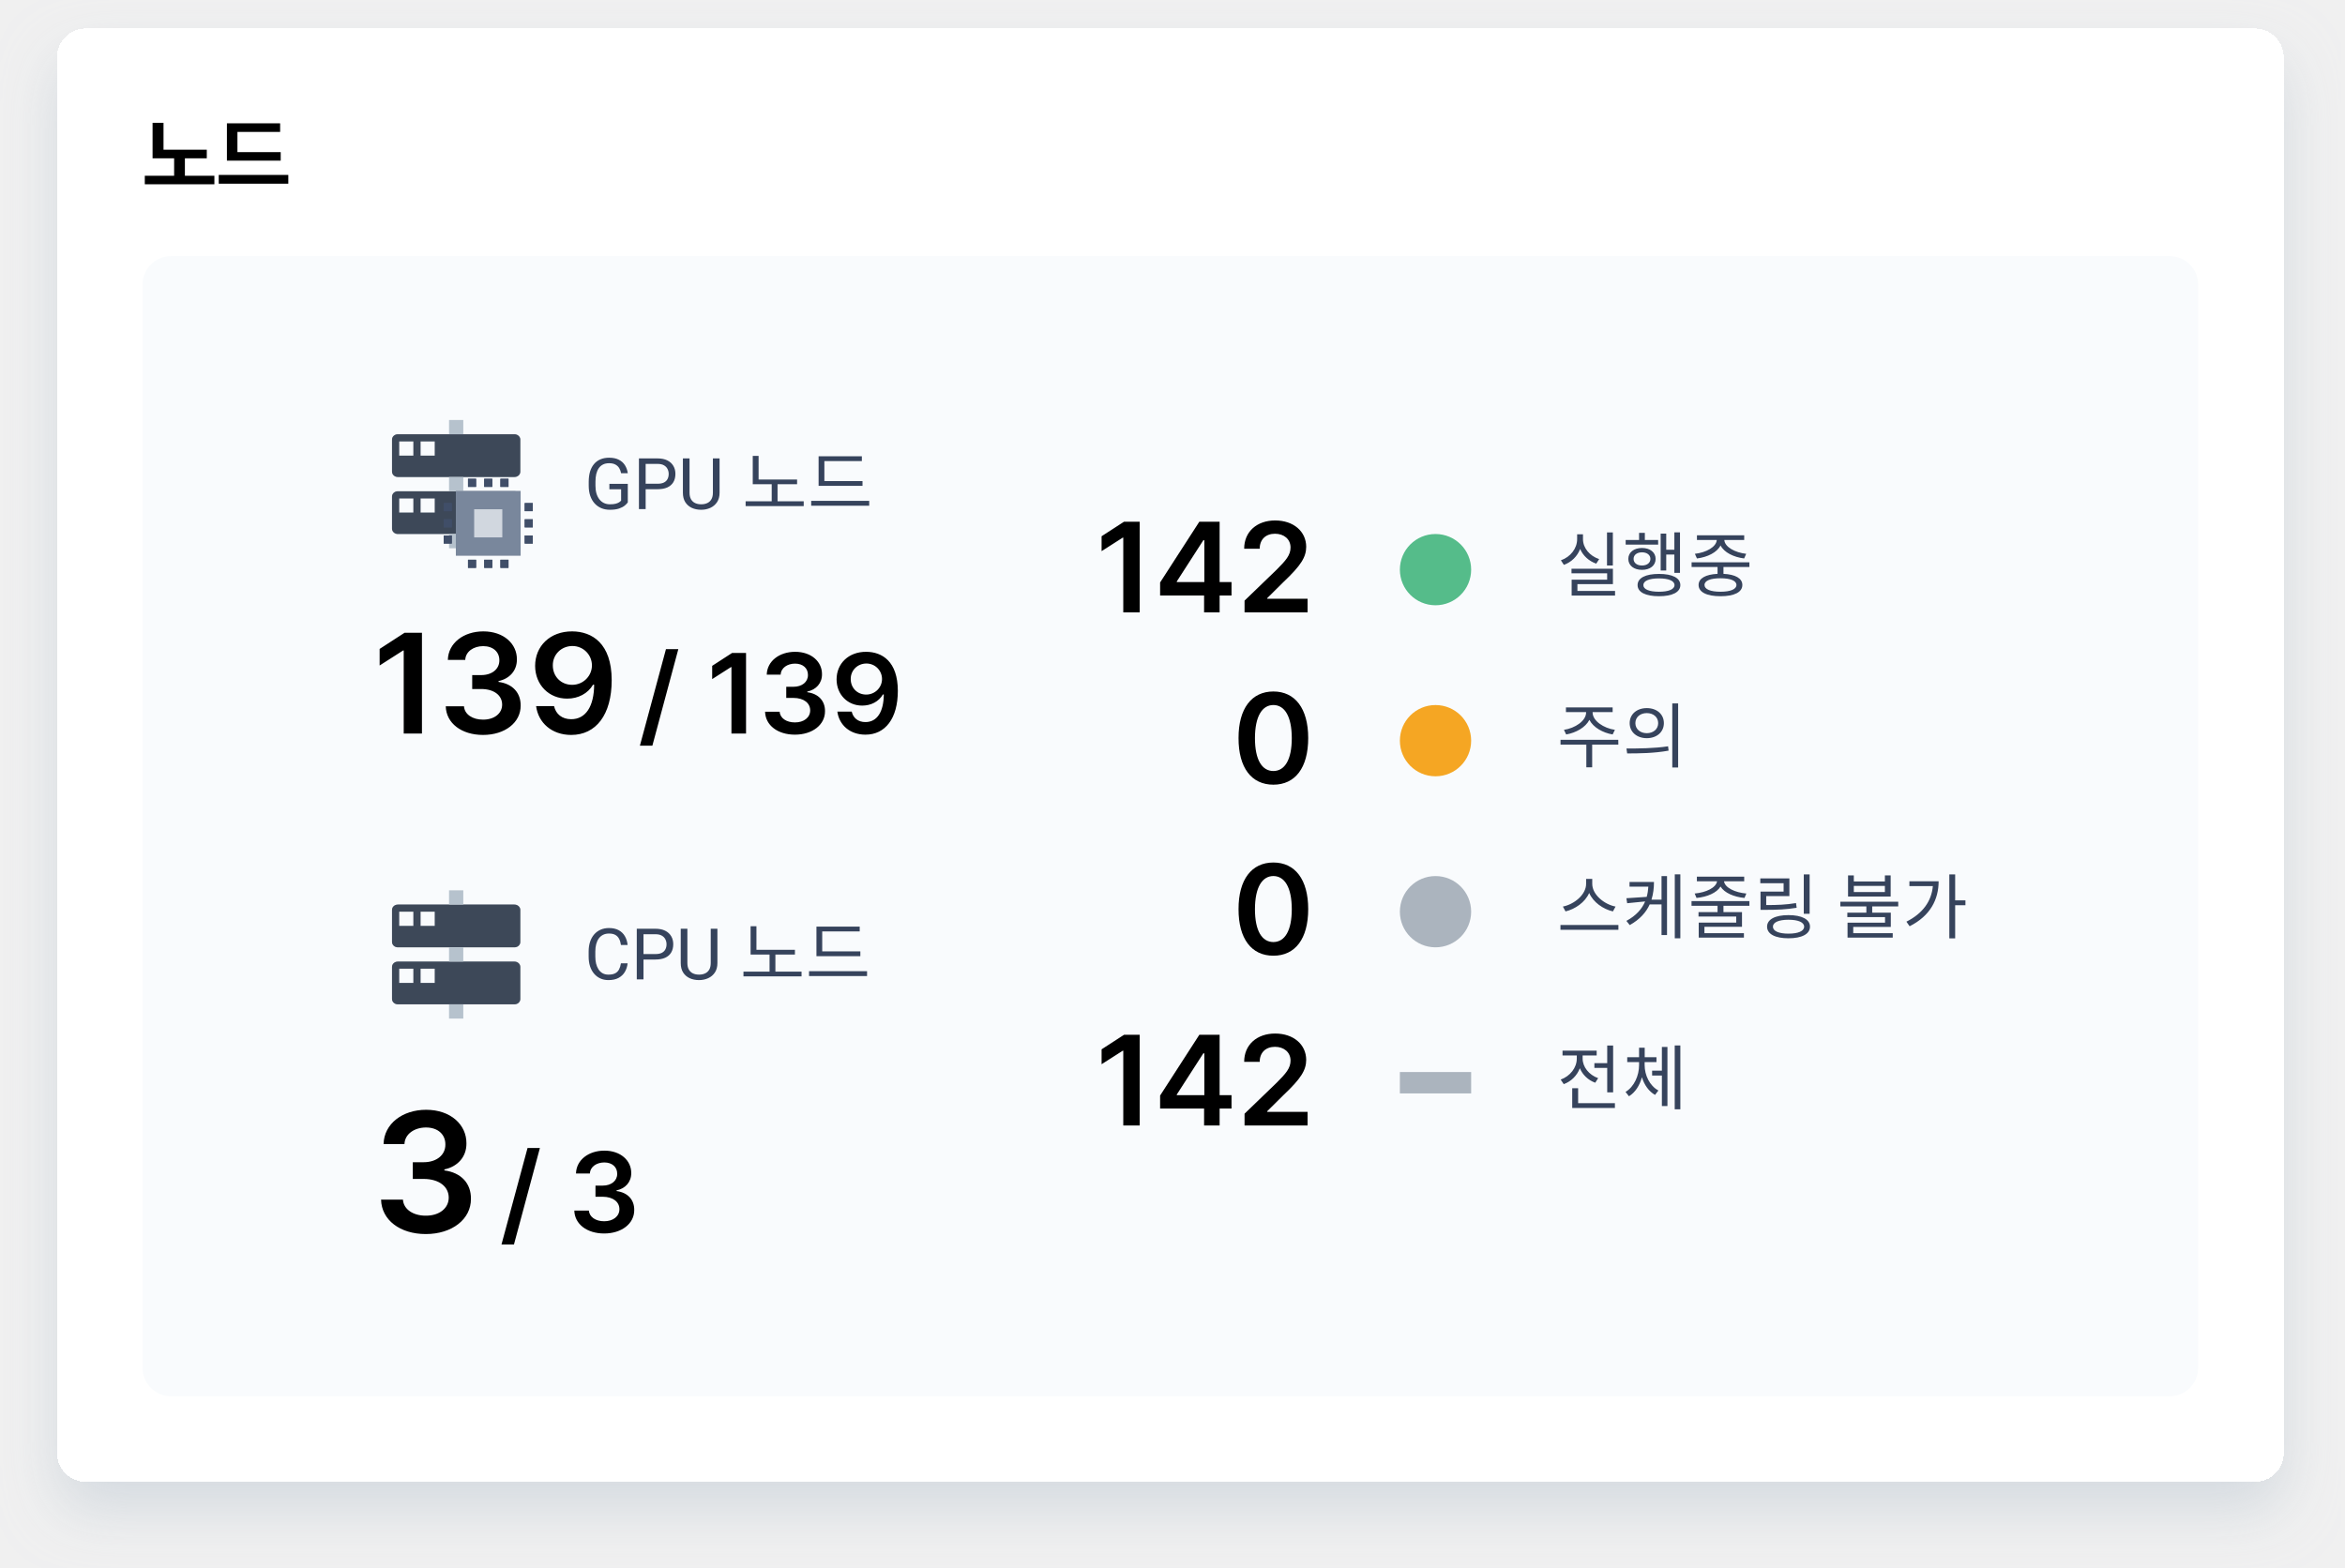
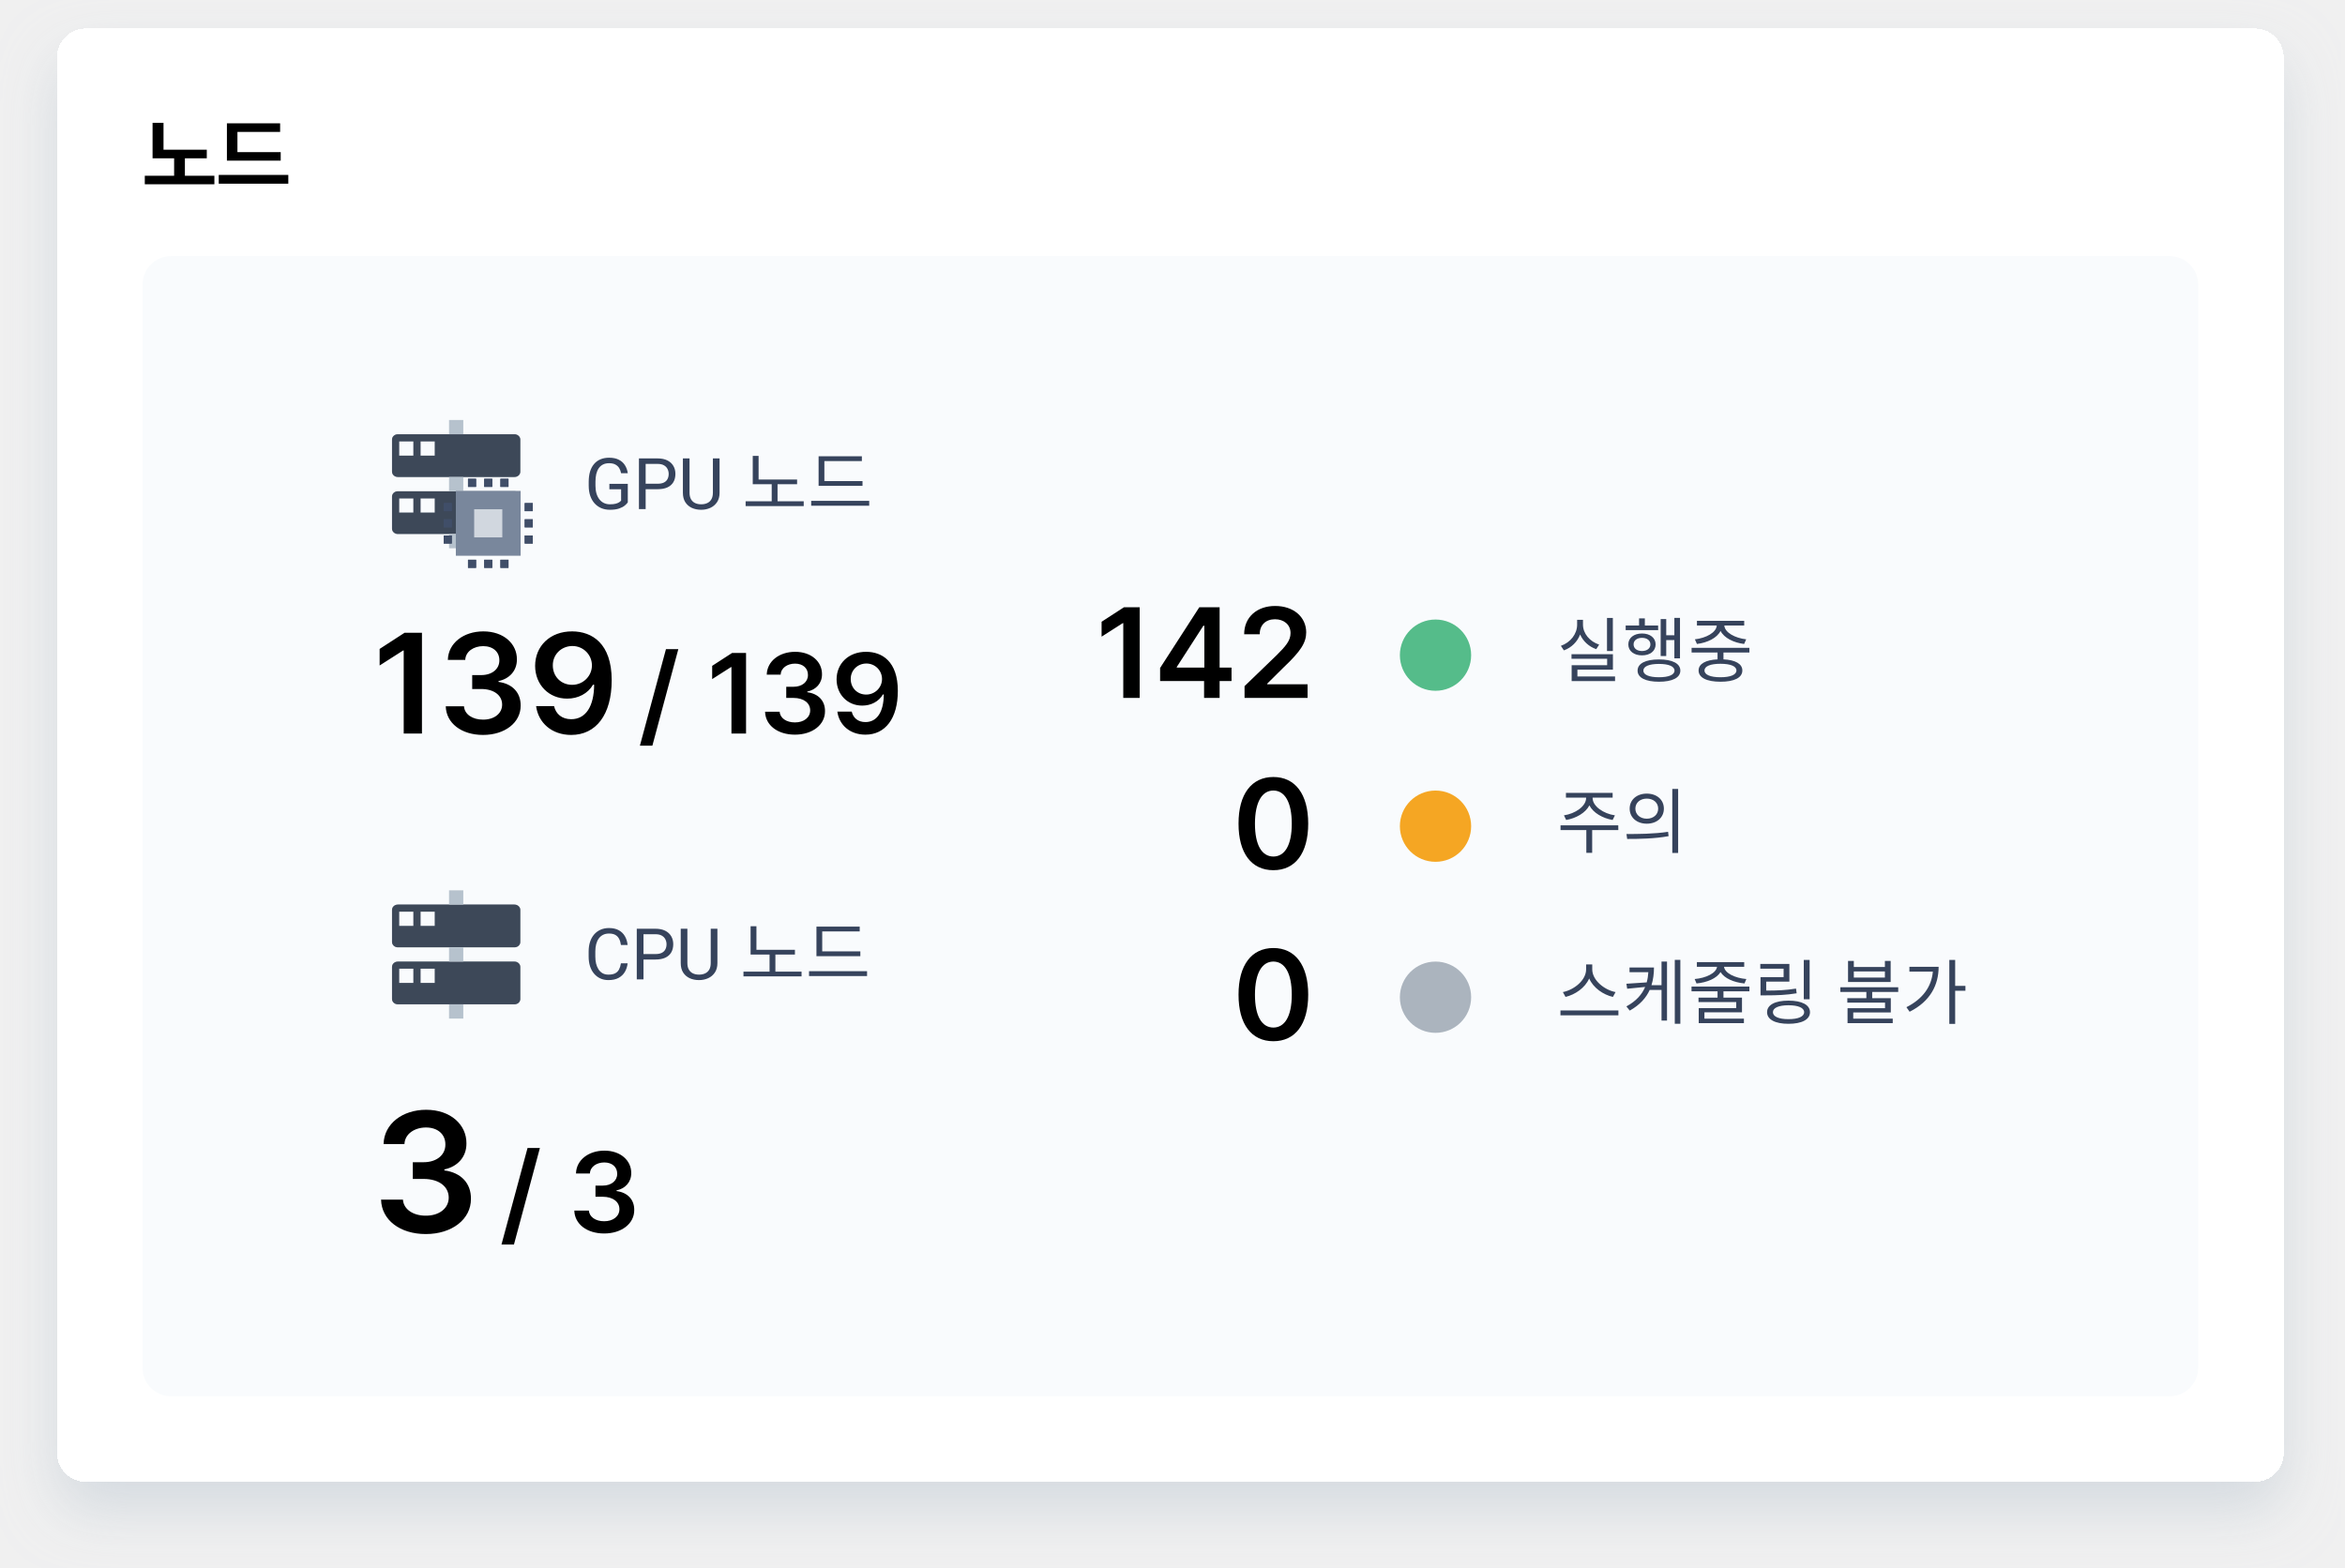
<svg xmlns="http://www.w3.org/2000/svg" width="329" height="220" viewBox="0 0 329 220" fill="none">
-   <g filter="url(#filter0_d_2837_27589)">
+   <g filter="url(#filter0_d_2895_35119)">
    <path d="M8 8C8 5.791 9.791 4 12 4H316.4C318.609 4 320.4 5.791 320.4 8V203.937C320.4 206.146 318.609 207.937 316.4 207.937H12C9.791 207.937 8 206.146 8 203.937V8Z" fill="white" shape-rendering="crispEdges" />
    <path d="M29.012 21.008V22.215H25.941V24.664H30.078V25.859H20.316V24.664H24.43V22.215H21.406V17.234H22.941V21.008H29.012ZM39.383 21.348V22.543H31.836V17.305H39.301V18.512H33.312V21.348H39.383ZM30.688 25.777V24.547H40.449V25.777H30.688Z" fill="black" />
    <rect x="20" y="35.937" width="288.4" height="160" rx="4" fill="#F9FBFD" />
-     <g clip-path="url(#clip0_2837_27589)">
+     <g clip-path="url(#clip0_2895_35119)">
      <path fill-rule="evenodd" clip-rule="evenodd" d="M55 61.685C55 61.272 55.36 60.937 55.82 60.937H72.18C72.632 60.937 73 61.277 73 61.685V66.189C73 66.602 72.64 66.937 72.18 66.937H55.82C55.369 66.937 55.003 66.602 55 66.189V61.685ZM59 61.937V63.937H61V61.937H59ZM56 61.937V63.937H58V61.937H56ZM55 69.685C55 69.272 55.36 68.937 55.82 68.937H72.18C72.632 68.937 73 69.277 73 69.685V74.189C73 74.602 72.64 74.937 72.18 74.937H55.82C55.369 74.937 55.003 74.602 55 74.189V69.685ZM59 69.937V71.937H61V69.937H59ZM56 69.937V71.937H58V69.937H56Z" fill="#5F708A" />
      <path fill-rule="evenodd" clip-rule="evenodd" d="M55 61.685C55 61.272 55.36 60.937 55.82 60.937H72.18C72.632 60.937 73 61.277 73 61.685V66.189C73 66.602 72.64 66.937 72.18 66.937H55.82C55.369 66.937 55.003 66.602 55 66.189V61.685ZM59 61.937V63.937H61V61.937H59ZM56 61.937V63.937H58V61.937H56ZM55 69.685C55 69.272 55.36 68.937 55.82 68.937H72.18C72.632 68.937 73 69.277 73 69.685V74.189C73 74.602 72.64 74.937 72.18 74.937H55.82C55.369 74.937 55.003 74.602 55 74.189V69.685ZM59 69.937V71.937H61V69.937H59ZM56 69.937V71.937H58V69.937H56Z" fill="black" fill-opacity="0.2" />
      <path fill-rule="evenodd" clip-rule="evenodd" d="M55 61.685C55 61.272 55.36 60.937 55.82 60.937H72.18C72.632 60.937 73 61.277 73 61.685V66.189C73 66.602 72.64 66.937 72.18 66.937H55.82C55.369 66.937 55.003 66.602 55 66.189V61.685ZM59 61.937V63.937H61V61.937H59ZM56 61.937V63.937H58V61.937H56ZM55 69.685C55 69.272 55.36 68.937 55.82 68.937H72.18C72.632 68.937 73 69.277 73 69.685V74.189C73 74.602 72.64 74.937 72.18 74.937H55.82C55.369 74.937 55.003 74.602 55 74.189V69.685ZM59 69.937V71.937H61V69.937H59ZM56 69.937V71.937H58V69.937H56Z" fill="black" fill-opacity="0.2" />
      <path fill-rule="evenodd" clip-rule="evenodd" d="M63 58.937H65V60.937H63V58.937ZM63 66.937H65V68.937H63V66.937ZM63 74.937H65V76.937H63V74.937Z" fill="#B6C2CD" />
      <path d="M63.955 77.983V68.891L73.046 68.892V77.983H63.955Z" fill="#79879C" />
      <path fill-rule="evenodd" clip-rule="evenodd" d="M65.659 67.187V68.323H66.795V67.187H65.659ZM67.932 67.187V68.323H69.068V67.187H67.932ZM70.205 67.187V68.323H71.341V67.187H70.205ZM62.25 70.597V71.733H63.386V70.596L62.25 70.597ZM73.614 70.597V71.733H74.75V70.596L73.614 70.597ZM62.25 72.869V74.006H63.386V72.869H62.25ZM73.614 72.869V74.006H74.75V72.869H73.614ZM62.25 75.142V76.278H63.386V75.142H62.25ZM73.614 75.142V76.278H74.75V75.142H73.614ZM65.659 78.551V79.687H66.795V78.551H65.659ZM67.932 78.551V79.687H69.068V78.551H67.932ZM70.205 78.551V79.687H71.341V78.551H70.205Z" fill="#404E68" />
      <path fill-rule="evenodd" clip-rule="evenodd" d="M65.659 67.187V68.323H66.795V67.187H65.659ZM67.932 67.187V68.323H69.068V67.187H67.932ZM70.205 67.187V68.323H71.341V67.187H70.205ZM62.25 70.596V71.733H63.386V70.596H62.25ZM73.614 70.596V71.733H74.75V70.596H73.614ZM62.25 72.869V74.006H63.386V72.869H62.25ZM73.614 72.869V74.006H74.75V72.869H73.614ZM62.25 75.142V76.278H63.386V75.142H62.25ZM73.614 75.142V76.278H74.75V75.142H73.614ZM65.659 78.551V79.687H66.795V78.551H65.659ZM67.932 78.551V79.687H69.068V78.551H67.932ZM70.205 78.551V79.687H71.341V78.551H70.205Z" fill="#404E68" />
      <path d="M66.525 71.463H70.473V75.411H66.525V71.463Z" fill="#D1D7DF" />
    </g>
    <path d="M88.079 67.897V70.5C87.991 70.63 87.851 70.776 87.659 70.939C87.467 71.099 87.202 71.239 86.863 71.359C86.528 71.476 86.095 71.535 85.564 71.535C85.132 71.535 84.733 71.46 84.368 71.31C84.007 71.157 83.693 70.936 83.426 70.646C83.162 70.353 82.957 69.998 82.811 69.582C82.667 69.162 82.596 68.686 82.596 68.156V67.604C82.596 67.074 82.658 66.6 82.781 66.183C82.908 65.767 83.094 65.413 83.338 65.124C83.582 64.831 83.882 64.609 84.236 64.46C84.591 64.307 84.998 64.23 85.457 64.23C86.001 64.23 86.455 64.325 86.819 64.513C87.187 64.699 87.474 64.956 87.679 65.285C87.887 65.614 88.02 65.988 88.079 66.408H87.137C87.094 66.151 87.01 65.916 86.883 65.705C86.759 65.493 86.582 65.324 86.351 65.197C86.12 65.067 85.822 65.002 85.457 65.002C85.128 65.002 84.843 65.062 84.603 65.182C84.362 65.303 84.163 65.475 84.007 65.7C83.851 65.924 83.733 66.196 83.655 66.515C83.58 66.834 83.543 67.194 83.543 67.594V68.156C83.543 68.566 83.59 68.932 83.685 69.254C83.782 69.577 83.921 69.852 84.1 70.08C84.279 70.304 84.492 70.475 84.739 70.592C84.99 70.71 85.267 70.768 85.569 70.768C85.905 70.768 86.176 70.74 86.385 70.685C86.593 70.627 86.756 70.558 86.873 70.48C86.99 70.399 87.08 70.322 87.142 70.251V68.659H85.496V67.897H88.079ZM92.264 68.649H90.364V67.882H92.264C92.632 67.882 92.929 67.824 93.157 67.707C93.385 67.59 93.551 67.427 93.655 67.218C93.763 67.01 93.816 66.772 93.816 66.505C93.816 66.261 93.763 66.032 93.655 65.817C93.551 65.602 93.385 65.43 93.157 65.299C92.929 65.166 92.632 65.099 92.264 65.099H90.584V71.437H89.642V64.328H92.264C92.801 64.328 93.255 64.421 93.626 64.606C93.997 64.792 94.279 65.049 94.471 65.378C94.663 65.703 94.759 66.076 94.759 66.496C94.759 66.951 94.663 67.341 94.471 67.663C94.279 67.985 93.997 68.231 93.626 68.4C93.255 68.566 92.801 68.649 92.264 68.649ZM100.018 64.328H100.955V69.137C100.955 69.671 100.836 70.115 100.599 70.47C100.361 70.825 100.045 71.092 99.651 71.271C99.261 71.447 98.836 71.535 98.377 71.535C97.895 71.535 97.459 71.447 97.068 71.271C96.681 71.092 96.373 70.825 96.145 70.47C95.921 70.115 95.809 69.671 95.809 69.137V64.328H96.741V69.137C96.741 69.508 96.81 69.814 96.946 70.055C97.083 70.296 97.273 70.475 97.518 70.592C97.765 70.71 98.051 70.768 98.377 70.768C98.706 70.768 98.992 70.71 99.236 70.592C99.484 70.475 99.676 70.296 99.812 70.055C99.949 69.814 100.018 69.508 100.018 69.137V64.328ZM109.09 70.347H112.76V71.017H104.61V70.347H108.27V67.947H105.61V63.977H106.43V67.287H111.83V67.947H109.09V70.347ZM121.009 67.507V68.177H114.849V64.027H120.919V64.707H115.659V67.507H121.009ZM113.809 70.287H121.949V70.967H113.809V70.287Z" fill="#36435C" />
    <path d="M59.199 88.796V102.937H56.641V91.277H56.562L53.262 93.386V91.062L56.758 88.796H59.199ZM67.773 103.132C64.756 103.132 62.598 101.492 62.539 99.109H65.098C65.166 100.242 66.299 100.994 67.773 100.984C69.326 100.994 70.449 100.134 70.449 98.875C70.449 97.605 69.356 96.697 67.519 96.687H66.25V94.734H67.519C69.023 94.734 70.068 93.894 70.059 92.664C70.068 91.472 69.17 90.671 67.793 90.671C66.465 90.671 65.322 91.414 65.273 92.605H62.832C62.891 90.232 65.049 88.601 67.812 88.601C70.684 88.601 72.539 90.359 72.519 92.527C72.539 94.109 71.484 95.252 69.941 95.574V95.691C71.934 95.955 73.066 97.234 73.047 99.011C73.066 101.404 70.83 103.132 67.773 103.132ZM80.293 88.601C83.057 88.621 85.811 90.271 85.82 95.437C85.82 100.31 83.613 103.132 80.137 103.132C77.412 103.132 75.527 101.433 75.215 99.09H77.734C77.988 100.213 78.857 100.925 80.137 100.925C82.188 100.925 83.34 99.119 83.359 96.082H83.203C82.49 97.312 81.123 98.045 79.57 98.035C77.041 98.045 75.088 96.121 75.078 93.445C75.078 90.681 77.158 88.582 80.293 88.601ZM77.559 93.386C77.559 94.91 78.691 96.101 80.273 96.101C81.846 96.101 83.057 94.832 83.047 93.367C83.047 91.931 81.894 90.662 80.312 90.652C78.721 90.662 77.539 91.873 77.559 93.386ZM95.168 91.093L91.527 104.64H89.777L93.434 91.093H95.168ZM104.668 91.625V102.937H102.621V93.609H102.559L99.918 95.296V93.437L102.715 91.625H104.668ZM111.527 103.093C109.113 103.093 107.387 101.781 107.34 99.875H109.387C109.441 100.781 110.348 101.382 111.527 101.375C112.77 101.382 113.668 100.695 113.668 99.687C113.668 98.671 112.793 97.945 111.324 97.937H110.309V96.375H111.324C112.527 96.375 113.363 95.703 113.355 94.718C113.363 93.765 112.645 93.125 111.543 93.125C110.48 93.125 109.566 93.718 109.527 94.671H107.574C107.621 92.773 109.348 91.468 111.559 91.468C113.855 91.468 115.34 92.875 115.324 94.609C115.34 95.875 114.496 96.789 113.262 97.046V97.14C114.855 97.351 115.762 98.375 115.746 99.796C115.762 101.711 113.973 103.093 111.527 103.093ZM121.543 91.468C123.754 91.484 125.957 92.804 125.965 96.937C125.965 100.836 124.199 103.093 121.418 103.093C119.238 103.093 117.73 101.734 117.48 99.859H119.496C119.699 100.757 120.395 101.328 121.418 101.328C123.059 101.328 123.98 99.882 123.996 97.453H123.871C123.301 98.437 122.207 99.023 120.965 99.015C118.941 99.023 117.379 97.484 117.371 95.343C117.371 93.132 119.035 91.453 121.543 91.468ZM119.355 95.296C119.355 96.515 120.262 97.468 121.527 97.468C122.785 97.468 123.754 96.453 123.746 95.281C123.746 94.132 122.824 93.117 121.559 93.109C120.285 93.117 119.34 94.086 119.355 95.296Z" fill="black" />
    <path fill-rule="evenodd" clip-rule="evenodd" d="M55 127.685C55 127.272 55.36 126.937 55.82 126.937H72.18C72.632 126.937 73 127.277 73 127.685V132.189C73 132.602 72.64 132.937 72.18 132.937H55.82C55.369 132.937 55.003 132.602 55 132.189V127.685ZM59 127.937V129.937H61V127.937H59ZM56 127.937V129.937H58V127.937H56ZM55 135.685C55 135.272 55.36 134.937 55.82 134.937H72.18C72.632 134.937 73 135.277 73 135.685V140.189C73 140.602 72.64 140.937 72.18 140.937H55.82C55.369 140.937 55.003 140.602 55 140.189V135.685ZM59 135.937V137.937H61V135.937H59ZM56 135.937V137.937H58V135.937H56Z" fill="#5F708A" />
    <path fill-rule="evenodd" clip-rule="evenodd" d="M55 127.685C55 127.272 55.36 126.937 55.82 126.937H72.18C72.632 126.937 73 127.277 73 127.685V132.189C73 132.602 72.64 132.937 72.18 132.937H55.82C55.369 132.937 55.003 132.602 55 132.189V127.685ZM59 127.937V129.937H61V127.937H59ZM56 127.937V129.937H58V127.937H56ZM55 135.685C55 135.272 55.36 134.937 55.82 134.937H72.18C72.632 134.937 73 135.277 73 135.685V140.189C73 140.602 72.64 140.937 72.18 140.937H55.82C55.369 140.937 55.003 140.602 55 140.189V135.685ZM59 135.937V137.937H61V135.937H59ZM56 135.937V137.937H58V135.937H56Z" fill="black" fill-opacity="0.2" />
    <path fill-rule="evenodd" clip-rule="evenodd" d="M55 127.685C55 127.272 55.36 126.937 55.82 126.937H72.18C72.632 126.937 73 127.277 73 127.685V132.189C73 132.602 72.64 132.937 72.18 132.937H55.82C55.369 132.937 55.003 132.602 55 132.189V127.685ZM59 127.937V129.937H61V127.937H59ZM56 127.937V129.937H58V127.937H56ZM55 135.685C55 135.272 55.36 134.937 55.82 134.937H72.18C72.632 134.937 73 135.277 73 135.685V140.189C73 140.602 72.64 140.937 72.18 140.937H55.82C55.369 140.937 55.003 140.602 55 140.189V135.685ZM59 135.937V137.937H61V135.937H59ZM56 135.937V137.937H58V135.937H56Z" fill="black" fill-opacity="0.2" />
    <path fill-rule="evenodd" clip-rule="evenodd" d="M63 124.937H65V126.937H63V124.937ZM63 132.937H65V134.937H63V132.937ZM63 140.937H65V142.937H63V140.937Z" fill="#B6C2CD" />
    <path d="M87.117 135.176H88.055C88.006 135.626 87.877 136.028 87.669 136.382C87.461 136.737 87.166 137.019 86.785 137.227C86.404 137.432 85.929 137.535 85.359 137.535C84.943 137.535 84.564 137.457 84.222 137.3C83.883 137.144 83.592 136.923 83.348 136.636C83.103 136.347 82.915 136 82.781 135.596C82.651 135.189 82.586 134.737 82.586 134.239V133.531C82.586 133.033 82.651 132.582 82.781 132.178C82.915 131.771 83.105 131.423 83.353 131.133C83.603 130.844 83.904 130.621 84.256 130.465C84.607 130.308 85.003 130.23 85.442 130.23C85.98 130.23 86.434 130.331 86.805 130.533C87.176 130.735 87.464 131.015 87.669 131.373C87.877 131.728 88.006 132.139 88.055 132.608H87.117C87.072 132.276 86.987 131.991 86.863 131.754C86.74 131.513 86.564 131.327 86.336 131.197C86.108 131.067 85.81 131.002 85.442 131.002C85.127 131.002 84.848 131.062 84.607 131.182C84.37 131.303 84.17 131.474 84.007 131.695C83.847 131.916 83.727 132.182 83.645 132.491C83.564 132.8 83.523 133.144 83.523 133.521V134.239C83.523 134.587 83.559 134.914 83.631 135.22C83.706 135.526 83.818 135.795 83.968 136.026C84.118 136.257 84.308 136.439 84.539 136.573C84.77 136.703 85.044 136.768 85.359 136.768C85.76 136.768 86.079 136.705 86.316 136.578C86.554 136.451 86.733 136.269 86.853 136.031C86.977 135.793 87.065 135.508 87.117 135.176ZM91.961 134.649H90.061V133.882H91.961C92.329 133.882 92.627 133.824 92.855 133.707C93.082 133.59 93.248 133.427 93.353 133.218C93.46 133.01 93.514 132.772 93.514 132.506C93.514 132.261 93.46 132.032 93.353 131.817C93.248 131.602 93.082 131.43 92.855 131.299C92.627 131.166 92.329 131.099 91.961 131.099H90.281V137.437H89.339V130.328H91.961C92.498 130.328 92.952 130.421 93.323 130.606C93.694 130.792 93.976 131.049 94.168 131.378C94.36 131.703 94.456 132.076 94.456 132.496C94.456 132.951 94.36 133.34 94.168 133.663C93.976 133.985 93.694 134.231 93.323 134.4C92.952 134.566 92.498 134.649 91.961 134.649ZM99.715 130.328H100.652V135.137C100.652 135.671 100.534 136.116 100.296 136.47C100.058 136.825 99.743 137.092 99.349 137.271C98.958 137.447 98.533 137.535 98.074 137.535C97.592 137.535 97.156 137.447 96.766 137.271C96.378 137.092 96.071 136.825 95.843 136.47C95.618 136.116 95.506 135.671 95.506 135.137V130.328H96.439V135.137C96.439 135.508 96.507 135.814 96.644 136.055C96.78 136.296 96.971 136.475 97.215 136.592C97.462 136.71 97.749 136.768 98.074 136.768C98.403 136.768 98.689 136.71 98.934 136.592C99.181 136.475 99.373 136.296 99.51 136.055C99.647 135.814 99.715 135.508 99.715 135.137V130.328ZM108.787 136.347H112.457V137.017H104.307V136.347H107.967V133.947H105.307V129.977H106.127V133.287H111.527V133.947H108.787V136.347ZM120.706 133.507V134.177H114.546V130.027H120.616V130.707H115.356V133.507H120.706ZM113.506 136.287H121.646V136.967H113.506V136.287Z" fill="#36435C" />
    <path d="M59.744 173.172C56.123 173.172 53.533 171.203 53.463 168.343H56.533C56.615 169.703 57.975 170.605 59.744 170.593C61.607 170.605 62.955 169.574 62.955 168.062C62.955 166.539 61.643 165.449 59.44 165.437H57.916V163.093H59.44C61.244 163.093 62.498 162.086 62.486 160.609C62.498 159.179 61.42 158.218 59.768 158.218C58.174 158.218 56.803 159.109 56.744 160.539H53.815C53.885 157.691 56.475 155.734 59.791 155.734C63.236 155.734 65.463 157.843 65.439 160.445C65.463 162.343 64.197 163.715 62.346 164.101V164.242C64.736 164.558 66.096 166.093 66.072 168.226C66.096 171.097 63.412 173.172 59.744 173.172ZM75.748 161.093L72.107 174.64H70.357L74.014 161.093H75.748ZM84.764 173.093C82.35 173.093 80.623 171.781 80.576 169.875H82.623C82.678 170.781 83.584 171.382 84.764 171.375C86.006 171.382 86.904 170.695 86.904 169.687C86.904 168.672 86.029 167.945 84.561 167.937H83.545V166.375H84.561C85.764 166.375 86.6 165.703 86.592 164.718C86.6 163.765 85.881 163.125 84.779 163.125C83.717 163.125 82.803 163.718 82.764 164.672H80.811C80.857 162.773 82.584 161.468 84.795 161.468C87.092 161.468 88.576 162.875 88.561 164.609C88.576 165.875 87.732 166.789 86.498 167.047V167.14C88.092 167.351 88.998 168.375 88.982 169.797C88.998 171.711 87.209 173.093 84.764 173.093Z" fill="black" />
-     <path d="M159.896 73.211V85.937H157.594V75.443H157.523L154.553 77.341V75.25L157.699 73.211H159.896ZM162.762 83.564V81.736L168.264 73.211H171.111V81.683H172.781V83.564H171.111V85.937H168.932V83.564H162.762ZM165.1 81.683H168.967V75.812H168.826L165.1 81.595V81.683ZM174.609 85.937V84.285L179.109 79.943C180.393 78.66 181.061 77.904 181.061 76.832C181.061 75.645 180.12 74.898 178.881 74.898C177.571 74.898 176.728 75.716 176.736 77.007H174.557C174.548 74.599 176.358 73.035 178.898 73.035C181.5 73.035 183.249 74.591 183.258 76.726C183.249 78.159 182.563 79.319 180.059 81.683L177.791 83.933V84.021H183.451V85.937H174.609Z" fill="black" />
-     <circle cx="201.4" cy="79.937" r="5" fill="#55BC8A" />
-     <path d="M226.28 74.717V79.357H225.46V74.717H226.28ZM224.36 78.457L223.95 79.097C222.92 78.737 222.1 77.987 221.69 77.037C221.3 78.067 220.47 78.887 219.41 79.267L218.99 78.627C220.34 78.157 221.27 76.957 221.27 75.657V74.977H222.09V75.657C222.09 76.897 223.03 78.017 224.36 78.457ZM221.31 82.927H226.59V83.577H220.5V81.347H225.48V80.447H220.48V79.807H226.29V81.967H221.31V82.927ZM233.77 77.817V80.057H232.99V74.877H233.77V77.147H234.91V74.707H235.7V80.387H234.91V77.817H233.77ZM232.63 75.777L232.64 76.427H228.08V75.777H229.96V74.777H230.77V75.777H232.63ZM229.19 78.427C229.19 78.987 229.66 79.357 230.37 79.357C231.07 79.357 231.55 78.987 231.55 78.427C231.55 77.877 231.07 77.507 230.37 77.507C229.66 77.507 229.19 77.877 229.19 78.427ZM232.28 78.427C232.28 79.367 231.5 79.967 230.37 79.967C229.24 79.967 228.45 79.367 228.45 78.427C228.45 77.507 229.24 76.897 230.37 76.897C231.5 76.897 232.28 77.507 232.28 78.427ZM232.75 83.037C234.11 83.037 234.93 82.697 234.93 82.107C234.93 81.507 234.11 81.167 232.75 81.167C231.38 81.167 230.56 81.507 230.56 82.107C230.56 82.697 231.38 83.037 232.75 83.037ZM232.75 80.537C234.62 80.537 235.75 81.097 235.75 82.107C235.75 83.107 234.62 83.667 232.75 83.667C230.88 83.667 229.75 83.107 229.75 82.107C229.75 81.097 230.88 80.537 232.75 80.537ZM238.079 78.367L237.789 77.717C239.359 77.537 240.789 76.767 240.859 75.777H238.079V75.117H244.709V75.777H241.919C241.989 76.767 243.419 77.537 244.989 77.717L244.699 78.367C243.229 78.187 241.889 77.527 241.389 76.537C240.899 77.527 239.549 78.187 238.079 78.367ZM243.619 82.087C243.619 81.487 242.779 81.147 241.379 81.147C239.969 81.147 239.139 81.487 239.139 82.087C239.139 82.687 239.969 83.037 241.379 83.037C242.779 83.037 243.619 82.687 243.619 82.087ZM245.439 79.567H241.799V80.527C243.469 80.607 244.449 81.157 244.449 82.087C244.449 83.107 243.299 83.667 241.389 83.667C239.469 83.667 238.309 83.107 238.309 82.087C238.309 81.157 239.299 80.607 240.969 80.527V79.567H237.329V78.907H245.439V79.567Z" fill="#36435C" />
-     <path d="M178.652 110.113C175.585 110.113 173.757 107.74 173.766 103.574C173.757 99.425 175.603 97.035 178.652 97.035C181.702 97.035 183.539 99.425 183.539 103.574C183.539 107.749 181.711 110.113 178.652 110.113ZM176.068 103.574C176.068 106.632 177.053 108.188 178.652 108.197C180.243 108.188 181.236 106.632 181.236 103.574C181.228 100.542 180.243 98.942 178.652 98.933C177.062 98.942 176.077 100.542 176.068 103.574Z" fill="black" />
-     <circle cx="201.4" cy="103.937" r="5" fill="#F5A623" />
-     <path d="M219.73 103.067L219.42 102.417C220.98 102.187 222.53 101.157 222.53 99.977V99.927H219.7V99.267H226.25V99.927H223.44V99.977C223.44 101.157 224.99 102.187 226.57 102.417L226.25 103.067C224.86 102.827 223.53 102.077 222.99 101.017C222.44 102.077 221.12 102.827 219.73 103.067ZM227.04 103.817L227.05 104.487H223.38V107.677H222.56V104.487H218.94V103.817H227.04ZM231.04 99.367C232.44 99.367 233.44 100.217 233.44 101.477C233.44 102.727 232.44 103.587 231.04 103.587C229.65 103.587 228.64 102.727 228.64 101.477C228.64 100.217 229.65 99.367 231.04 99.367ZM231.04 100.067C230.12 100.067 229.44 100.637 229.44 101.477C229.44 102.307 230.12 102.887 231.04 102.887C231.97 102.887 232.64 102.307 232.64 101.477C232.64 100.637 231.97 100.067 231.04 100.067ZM234.62 98.707H235.44V107.697H234.62V98.707ZM228.29 105.727L228.19 105.037C229.82 105.037 232.07 105.027 234.03 104.727L234.1 105.337C232.08 105.707 229.91 105.727 228.29 105.727Z" fill="#36435C" />
-     <path d="M178.652 134.113C175.585 134.113 173.757 131.74 173.766 127.574C173.757 123.425 175.603 121.035 178.652 121.035C181.702 121.035 183.539 123.425 183.539 127.574C183.539 131.749 181.711 134.113 178.652 134.113ZM176.068 127.574C176.068 130.632 177.053 132.188 178.652 132.197C180.243 132.188 181.236 130.632 181.236 127.574C181.228 124.542 180.243 122.942 178.652 122.933C177.062 122.942 176.077 124.542 176.068 127.574Z" fill="black" />
-     <circle cx="201.4" cy="127.937" r="5" fill="#ABB4BE" />
-     <path d="M226.66 127.217L226.29 127.897C224.93 127.587 223.53 126.627 222.96 125.307C222.39 126.617 220.99 127.577 219.64 127.897L219.27 127.217C220.84 126.907 222.53 125.557 222.53 124.027V123.337H223.39V124.027C223.39 125.557 225.09 126.917 226.66 127.217ZM218.93 129.797H227.06V130.477H218.93V129.797ZM233.11 126.247V122.937H233.88V131.217H233.11V126.917H231.45C230.95 128.017 230.08 129.017 228.65 129.817L228.18 129.227C229.55 128.487 230.37 127.547 230.81 126.497L228.29 126.747L228.18 126.047L231.03 125.857C231.16 125.387 231.23 124.917 231.26 124.427H228.62V123.767H232.05C232.05 124.607 231.95 125.457 231.7 126.247H233.11ZM234.97 122.697H235.75V131.667H234.97V122.697ZM238.019 126.007L237.759 125.387C239.339 125.247 240.779 124.567 240.899 123.667H238.069V123.017H244.709V123.667H241.879C241.989 124.567 243.419 125.247 245.009 125.387L244.749 126.007C243.269 125.867 241.929 125.297 241.389 124.407C240.849 125.297 239.509 125.867 238.019 126.007ZM245.439 127.107H241.799V127.997H244.399V130.057H239.129V130.947H244.669V131.577H238.329V129.467H243.589V128.617H238.299V127.997H240.969V127.107H237.319V126.447H245.439V127.107ZM253.888 122.707V128.227H253.068V122.707H253.888ZM251.978 126.727L252.068 127.387C250.598 127.627 249.378 127.677 247.718 127.677H246.998V125.117H250.238V123.937H246.968V123.267H251.048V125.747H247.798V127.007C249.388 127.007 250.558 126.957 251.978 126.727ZM250.918 131.017C252.298 131.017 253.118 130.657 253.118 130.037C253.118 129.427 252.298 129.067 250.918 129.067C249.558 129.067 248.738 129.427 248.738 130.037C248.738 130.657 249.558 131.017 250.918 131.017ZM250.918 128.417C252.788 128.417 253.938 129.007 253.938 130.037C253.938 131.077 252.788 131.667 250.918 131.667C249.058 131.667 247.918 131.077 247.918 130.037C247.918 129.007 249.058 128.417 250.918 128.417ZM264.448 125.177V124.317H260.088V125.177H264.448ZM265.258 122.847V125.807H259.278V122.847H260.088V123.697H264.448V122.847H265.258ZM266.318 127.197H262.668V128.077H265.278V130.077H260.008V130.947H265.548V131.577H259.208V129.477H264.468V128.697H259.178V128.077H261.848V127.197H258.198V126.537H266.318V127.197ZM267.887 123.667H271.987C271.987 126.217 270.817 128.527 267.917 129.977L267.467 129.337C269.757 128.187 270.987 126.467 271.177 124.347H267.887V123.667ZM275.747 126.347V127.027H274.307V131.677H273.487V122.707H274.307V126.347H275.747Z" fill="#36435C" />
-     <path d="M159.896 145.211V157.937H157.594V147.443H157.523L154.553 149.341V147.25L157.699 145.211H159.896ZM162.762 155.564V153.736L168.264 145.211H171.111V153.683H172.781V155.564H171.111V157.937H168.932V155.564H162.762ZM165.1 153.683H168.967V147.812H168.826L165.1 153.595V153.683ZM174.609 157.937V156.285L179.109 151.943C180.393 150.66 181.061 149.904 181.061 148.832C181.061 147.645 180.12 146.898 178.881 146.898C177.571 146.898 176.728 147.715 176.736 149.007H174.557C174.548 146.599 176.358 145.035 178.898 145.035C181.5 145.035 183.249 146.59 183.258 148.726C183.249 150.159 182.563 151.319 180.059 153.683L177.791 155.933V156.021H183.451V157.937H174.609Z" fill="black" />
-     <rect x="196.4" y="150.437" width="10" height="3" fill="#ABB4BE" />
-     <path d="M223.69 149.187H225.49V146.717H226.32V153.287H225.49V149.857H223.69V149.187ZM224.22 151.297L223.81 151.937C222.81 151.577 222.04 150.827 221.65 149.907C221.26 150.927 220.44 151.757 219.39 152.137L218.96 151.497C220.29 151.017 221.22 149.827 221.22 148.557V148.107H219.22V147.437H224.01V148.107H222.04V148.547C222.04 149.717 222.92 150.837 224.22 151.297ZM221.41 154.807H226.57V155.477H220.58V152.707H221.41V154.807ZM230.74 149.037V149.467C230.74 150.897 231.46 152.377 232.67 153.027L232.2 153.647C231.33 153.157 230.69 152.247 230.36 151.167C230.05 152.307 229.42 153.307 228.54 153.837L228.06 153.227C229.27 152.507 229.96 150.937 229.96 149.467V149.037H228.3V148.357H229.96V147.027H230.75V148.357H232.4V149.037H230.74ZM233.16 150.247V146.917H233.94V155.207H233.16V150.927H231.79V150.247H233.16ZM234.96 146.707H235.75V155.667H234.96V146.707Z" fill="#36435C" />
+     <path d="M159.896 85.211V97.937H157.594V87.443H157.523L154.553 89.341V87.25L157.699 85.211H159.896ZM162.762 95.564V93.736L168.264 85.211H171.111V93.683H172.781V95.564H171.111V97.937H168.932V95.564H162.762ZM165.1 93.683H168.967V87.812H168.826L165.1 93.595V93.683ZM174.609 97.937V96.285L179.109 91.943C180.393 90.66 181.061 89.904 181.061 88.832C181.061 87.645 180.12 86.898 178.881 86.898C177.571 86.898 176.728 87.716 176.736 89.007H174.557C174.548 86.599 176.358 85.035 178.898 85.035C181.5 85.035 183.249 86.591 183.258 88.726C183.249 90.159 182.563 91.319 180.059 93.683L177.791 95.933V96.021H183.451V97.937H174.609Z" fill="black" />
+     <circle cx="201.4" cy="91.937" r="5" fill="#55BC8A" />
+     <path d="M226.28 86.717V91.357H225.46V86.717H226.28ZM224.36 90.457L223.95 91.097C222.92 90.737 222.1 89.987 221.69 89.037C221.3 90.067 220.47 90.887 219.41 91.267L218.99 90.627C220.34 90.157 221.27 88.957 221.27 87.657V86.977H222.09V87.657C222.09 88.897 223.03 90.017 224.36 90.457ZM221.31 94.927H226.59V95.577H220.5V93.347H225.48V92.447H220.48V91.807H226.29V93.967H221.31V94.927ZM233.77 89.817V92.057H232.99V86.877H233.77V89.147H234.91V86.707H235.7V92.387H234.91V89.817H233.77ZM232.63 87.777L232.64 88.427H228.08V87.777H229.96V86.777H230.77V87.777H232.63ZM229.19 90.427C229.19 90.987 229.66 91.357 230.37 91.357C231.07 91.357 231.55 90.987 231.55 90.427C231.55 89.877 231.07 89.507 230.37 89.507C229.66 89.507 229.19 89.877 229.19 90.427ZM232.28 90.427C232.28 91.367 231.5 91.967 230.37 91.967C229.24 91.967 228.45 91.367 228.45 90.427C228.45 89.507 229.24 88.897 230.37 88.897C231.5 88.897 232.28 89.507 232.28 90.427ZM232.75 95.037C234.11 95.037 234.93 94.697 234.93 94.107C234.93 93.507 234.11 93.167 232.75 93.167C231.38 93.167 230.56 93.507 230.56 94.107C230.56 94.697 231.38 95.037 232.75 95.037ZM232.75 92.537C234.62 92.537 235.75 93.097 235.75 94.107C235.75 95.107 234.62 95.667 232.75 95.667C230.88 95.667 229.75 95.107 229.75 94.107C229.75 93.097 230.88 92.537 232.75 92.537ZM238.079 90.367L237.789 89.717C239.359 89.537 240.789 88.767 240.859 87.777H238.079V87.117H244.709V87.777H241.919C241.989 88.767 243.419 89.537 244.989 89.717L244.699 90.367C243.229 90.187 241.889 89.527 241.389 88.537C240.899 89.527 239.549 90.187 238.079 90.367ZM243.619 94.087C243.619 93.487 242.779 93.147 241.379 93.147C239.969 93.147 239.139 93.487 239.139 94.087C239.139 94.687 239.969 95.037 241.379 95.037C242.779 95.037 243.619 94.687 243.619 94.087ZM245.439 91.567H241.799V92.527C243.469 92.607 244.449 93.157 244.449 94.087C244.449 95.107 243.299 95.667 241.389 95.667C239.469 95.667 238.309 95.107 238.309 94.087C238.309 93.157 239.299 92.607 240.969 92.527V91.567H237.329V90.907H245.439V91.567Z" fill="#36435C" />
+     <path d="M178.652 122.113C175.585 122.113 173.757 119.74 173.766 115.574C173.757 111.425 175.603 109.035 178.652 109.035C181.702 109.035 183.539 111.425 183.539 115.574C183.539 119.749 181.711 122.113 178.652 122.113ZM176.068 115.574C176.068 118.632 177.053 120.188 178.652 120.197C180.243 120.188 181.236 118.632 181.236 115.574C181.228 112.542 180.243 110.942 178.652 110.933C177.062 110.942 176.077 112.542 176.068 115.574Z" fill="black" />
+     <circle cx="201.4" cy="115.937" r="5" fill="#F5A623" />
+     <path d="M219.73 115.067L219.42 114.417C220.98 114.187 222.53 113.157 222.53 111.977V111.927H219.7V111.267H226.25V111.927H223.44V111.977C223.44 113.157 224.99 114.187 226.57 114.417L226.25 115.067C224.86 114.827 223.53 114.077 222.99 113.017C222.44 114.077 221.12 114.827 219.73 115.067ZM227.04 115.817L227.05 116.487H223.38V119.677H222.56V116.487H218.94V115.817H227.04ZM231.04 111.367C232.44 111.367 233.44 112.217 233.44 113.477C233.44 114.727 232.44 115.587 231.04 115.587C229.65 115.587 228.64 114.727 228.64 113.477C228.64 112.217 229.65 111.367 231.04 111.367ZM231.04 112.067C230.12 112.067 229.44 112.637 229.44 113.477C229.44 114.307 230.12 114.887 231.04 114.887C231.97 114.887 232.64 114.307 232.64 113.477C232.64 112.637 231.97 112.067 231.04 112.067ZM234.62 110.707H235.44V119.697H234.62V110.707ZM228.29 117.727L228.19 117.037C229.82 117.037 232.07 117.027 234.03 116.727L234.1 117.337C232.08 117.707 229.91 117.727 228.29 117.727Z" fill="#36435C" />
+     <path d="M178.652 146.113C175.585 146.113 173.757 143.74 173.766 139.574C173.757 135.425 175.603 133.035 178.652 133.035C181.702 133.035 183.539 135.425 183.539 139.574C183.539 143.749 181.711 146.113 178.652 146.113ZM176.068 139.574C176.068 142.632 177.053 144.188 178.652 144.197C180.243 144.188 181.236 142.632 181.236 139.574C181.228 136.542 180.243 134.942 178.652 134.933C177.062 134.942 176.077 136.542 176.068 139.574Z" fill="black" />
+     <circle cx="201.4" cy="139.937" r="5" fill="#ABB4BE" />
+     <path d="M226.66 139.217L226.29 139.897C224.93 139.587 223.53 138.627 222.96 137.307C222.39 138.617 220.99 139.577 219.64 139.897L219.27 139.217C220.84 138.907 222.53 137.557 222.53 136.027V135.337H223.39V136.027C223.39 137.557 225.09 138.917 226.66 139.217ZM218.93 141.797H227.06V142.477H218.93V141.797ZM233.11 138.247V134.937H233.88V143.217H233.11V138.917H231.45C230.95 140.017 230.08 141.017 228.65 141.817L228.18 141.227C229.55 140.487 230.37 139.547 230.81 138.497L228.29 138.747L228.18 138.047L231.03 137.857C231.16 137.387 231.23 136.917 231.26 136.427H228.62V135.767H232.05C232.05 136.607 231.95 137.457 231.7 138.247H233.11ZM234.97 134.697H235.75V143.667H234.97V134.697ZM238.019 138.007L237.759 137.387C239.339 137.247 240.779 136.567 240.899 135.667H238.069V135.017H244.709V135.667H241.879C241.989 136.567 243.419 137.247 245.009 137.387L244.749 138.007C243.269 137.867 241.929 137.297 241.389 136.407C240.849 137.297 239.509 137.867 238.019 138.007ZM245.439 139.107H241.799V139.997H244.399V142.057H239.129V142.947H244.669V143.577H238.329V141.467H243.589V140.617H238.299V139.997H240.969V139.107H237.319V138.447H245.439V139.107ZM253.888 134.707V140.227H253.068V134.707H253.888ZM251.978 138.727L252.068 139.387C250.598 139.627 249.378 139.677 247.718 139.677H246.998V137.117H250.238V135.937H246.968V135.267H251.048V137.747H247.798V139.007C249.388 139.007 250.558 138.957 251.978 138.727ZM250.918 143.017C252.298 143.017 253.118 142.657 253.118 142.037C253.118 141.427 252.298 141.067 250.918 141.067C249.558 141.067 248.738 141.427 248.738 142.037C248.738 142.657 249.558 143.017 250.918 143.017ZM250.918 140.417C252.788 140.417 253.938 141.007 253.938 142.037C253.938 143.077 252.788 143.667 250.918 143.667C249.058 143.667 247.918 143.077 247.918 142.037C247.918 141.007 249.058 140.417 250.918 140.417ZM264.448 137.177V136.317H260.088V137.177H264.448ZM265.258 134.847V137.807H259.278V134.847H260.088V135.697H264.448V134.847H265.258ZM266.318 139.197H262.668V140.077H265.278V142.077H260.008V142.947H265.548V143.577H259.208V141.477H264.468V140.697H259.178V140.077H261.848V139.197H258.198V138.537H266.318V139.197ZM267.887 135.667H271.987C271.987 138.217 270.817 140.527 267.917 141.977L267.467 141.337C269.757 140.187 270.987 138.467 271.177 136.347H267.887V135.667ZM275.747 138.347V139.027H274.307V143.677H273.487V134.707H274.307V138.347H275.747Z" fill="#36435C" />
  </g>
  <defs>
-     <filter id="filter0_d_2837_27589" x="0" y="0" width="328.4" height="219.937" filterUnits="userSpaceOnUse" color-interpolation-filters="sRGB">
+     <filter id="filter0_d_2895_35119" x="0" y="0" width="328.4" height="219.937" filterUnits="userSpaceOnUse" color-interpolation-filters="sRGB">
      <feFlood flood-opacity="0" result="BackgroundImageFix" />
      <feColorMatrix in="SourceAlpha" type="matrix" values="0 0 0 0 0 0 0 0 0 0 0 0 0 0 0 0 0 0 127 0" result="hardAlpha" />
      <feOffset dy="4" />
      <feGaussianBlur stdDeviation="4" />
      <feComposite in2="hardAlpha" operator="out" />
      <feColorMatrix type="matrix" values="0 0 0 0 0.764 0 0 0 0 0.801 0 0 0 0 0.838 0 0 0 0.6 0" />
-       <feBlend mode="normal" in2="BackgroundImageFix" result="effect1_dropShadow_2837_27589" />
-       <feBlend mode="normal" in="SourceGraphic" in2="effect1_dropShadow_2837_27589" result="shape" />
+       <feBlend mode="normal" in2="BackgroundImageFix" result="effect1_dropShadow_2895_35119" />
+       <feBlend mode="normal" in="SourceGraphic" in2="effect1_dropShadow_2895_35119" result="shape" />
    </filter>
-     <clipPath id="clip0_2837_27589">
+     <clipPath id="clip0_2895_35119">
      <rect width="24" height="24" fill="white" transform="translate(52 55.9372)" />
    </clipPath>
  </defs>
</svg>
